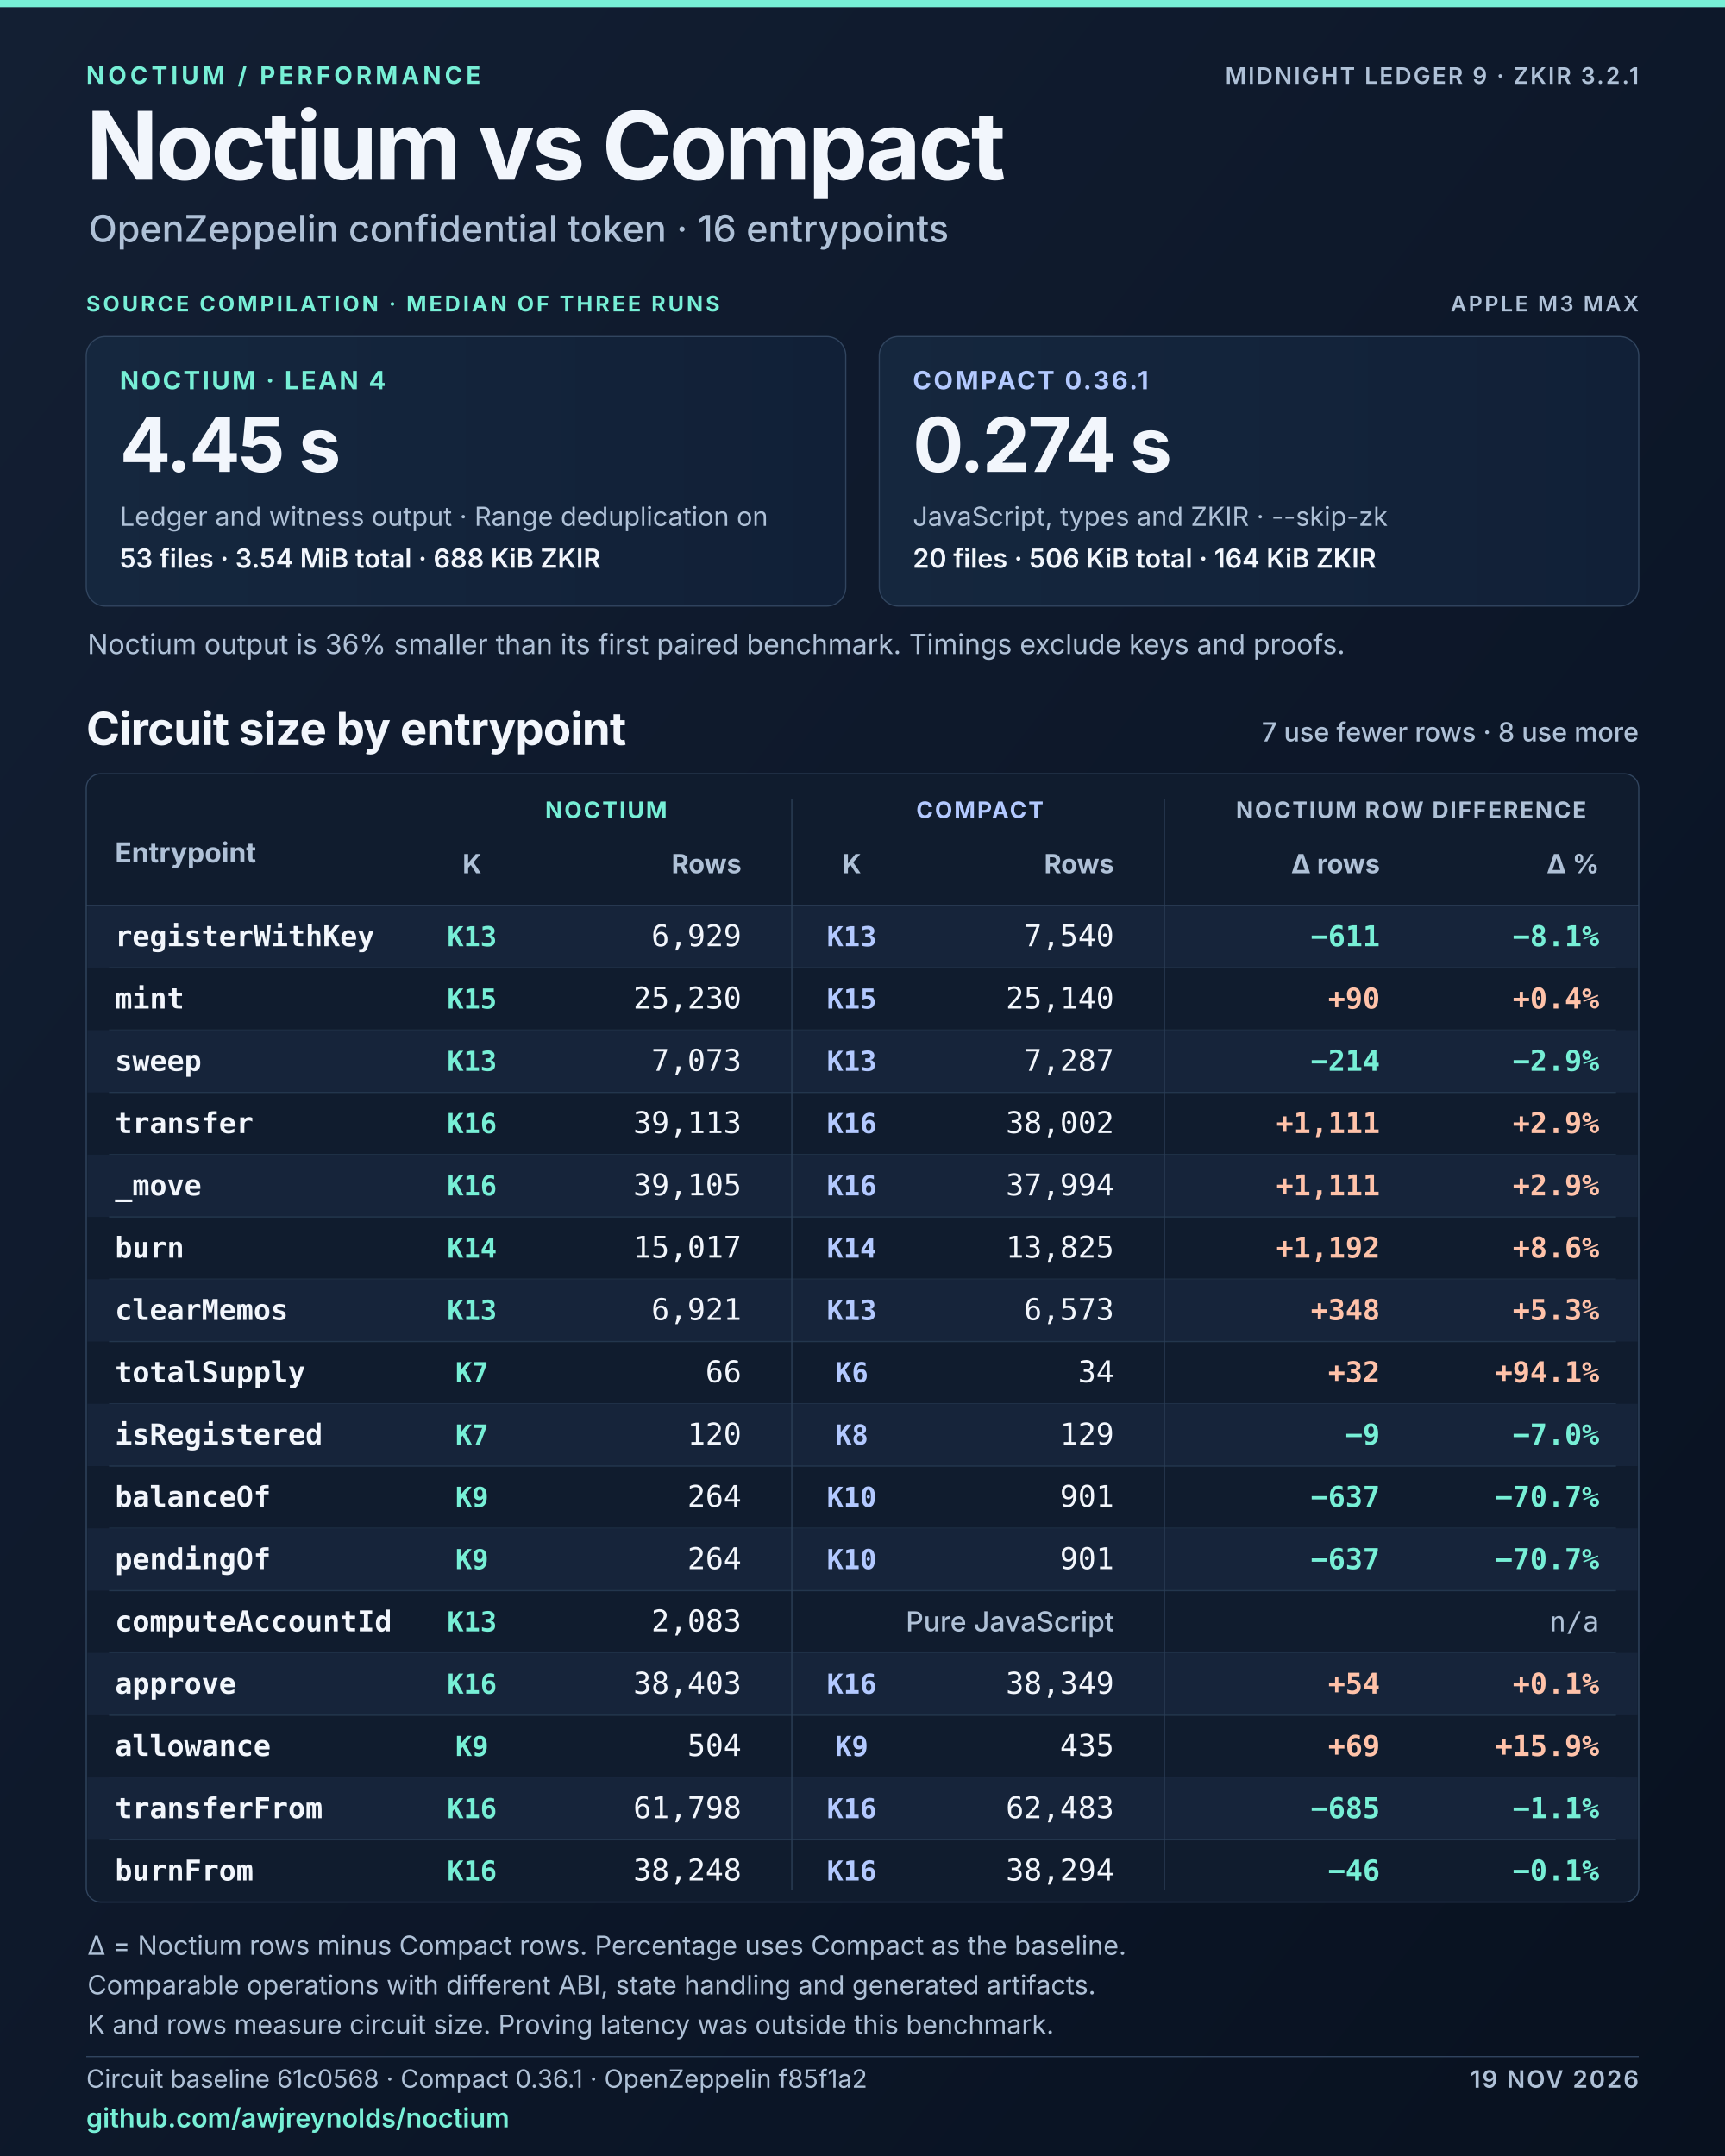
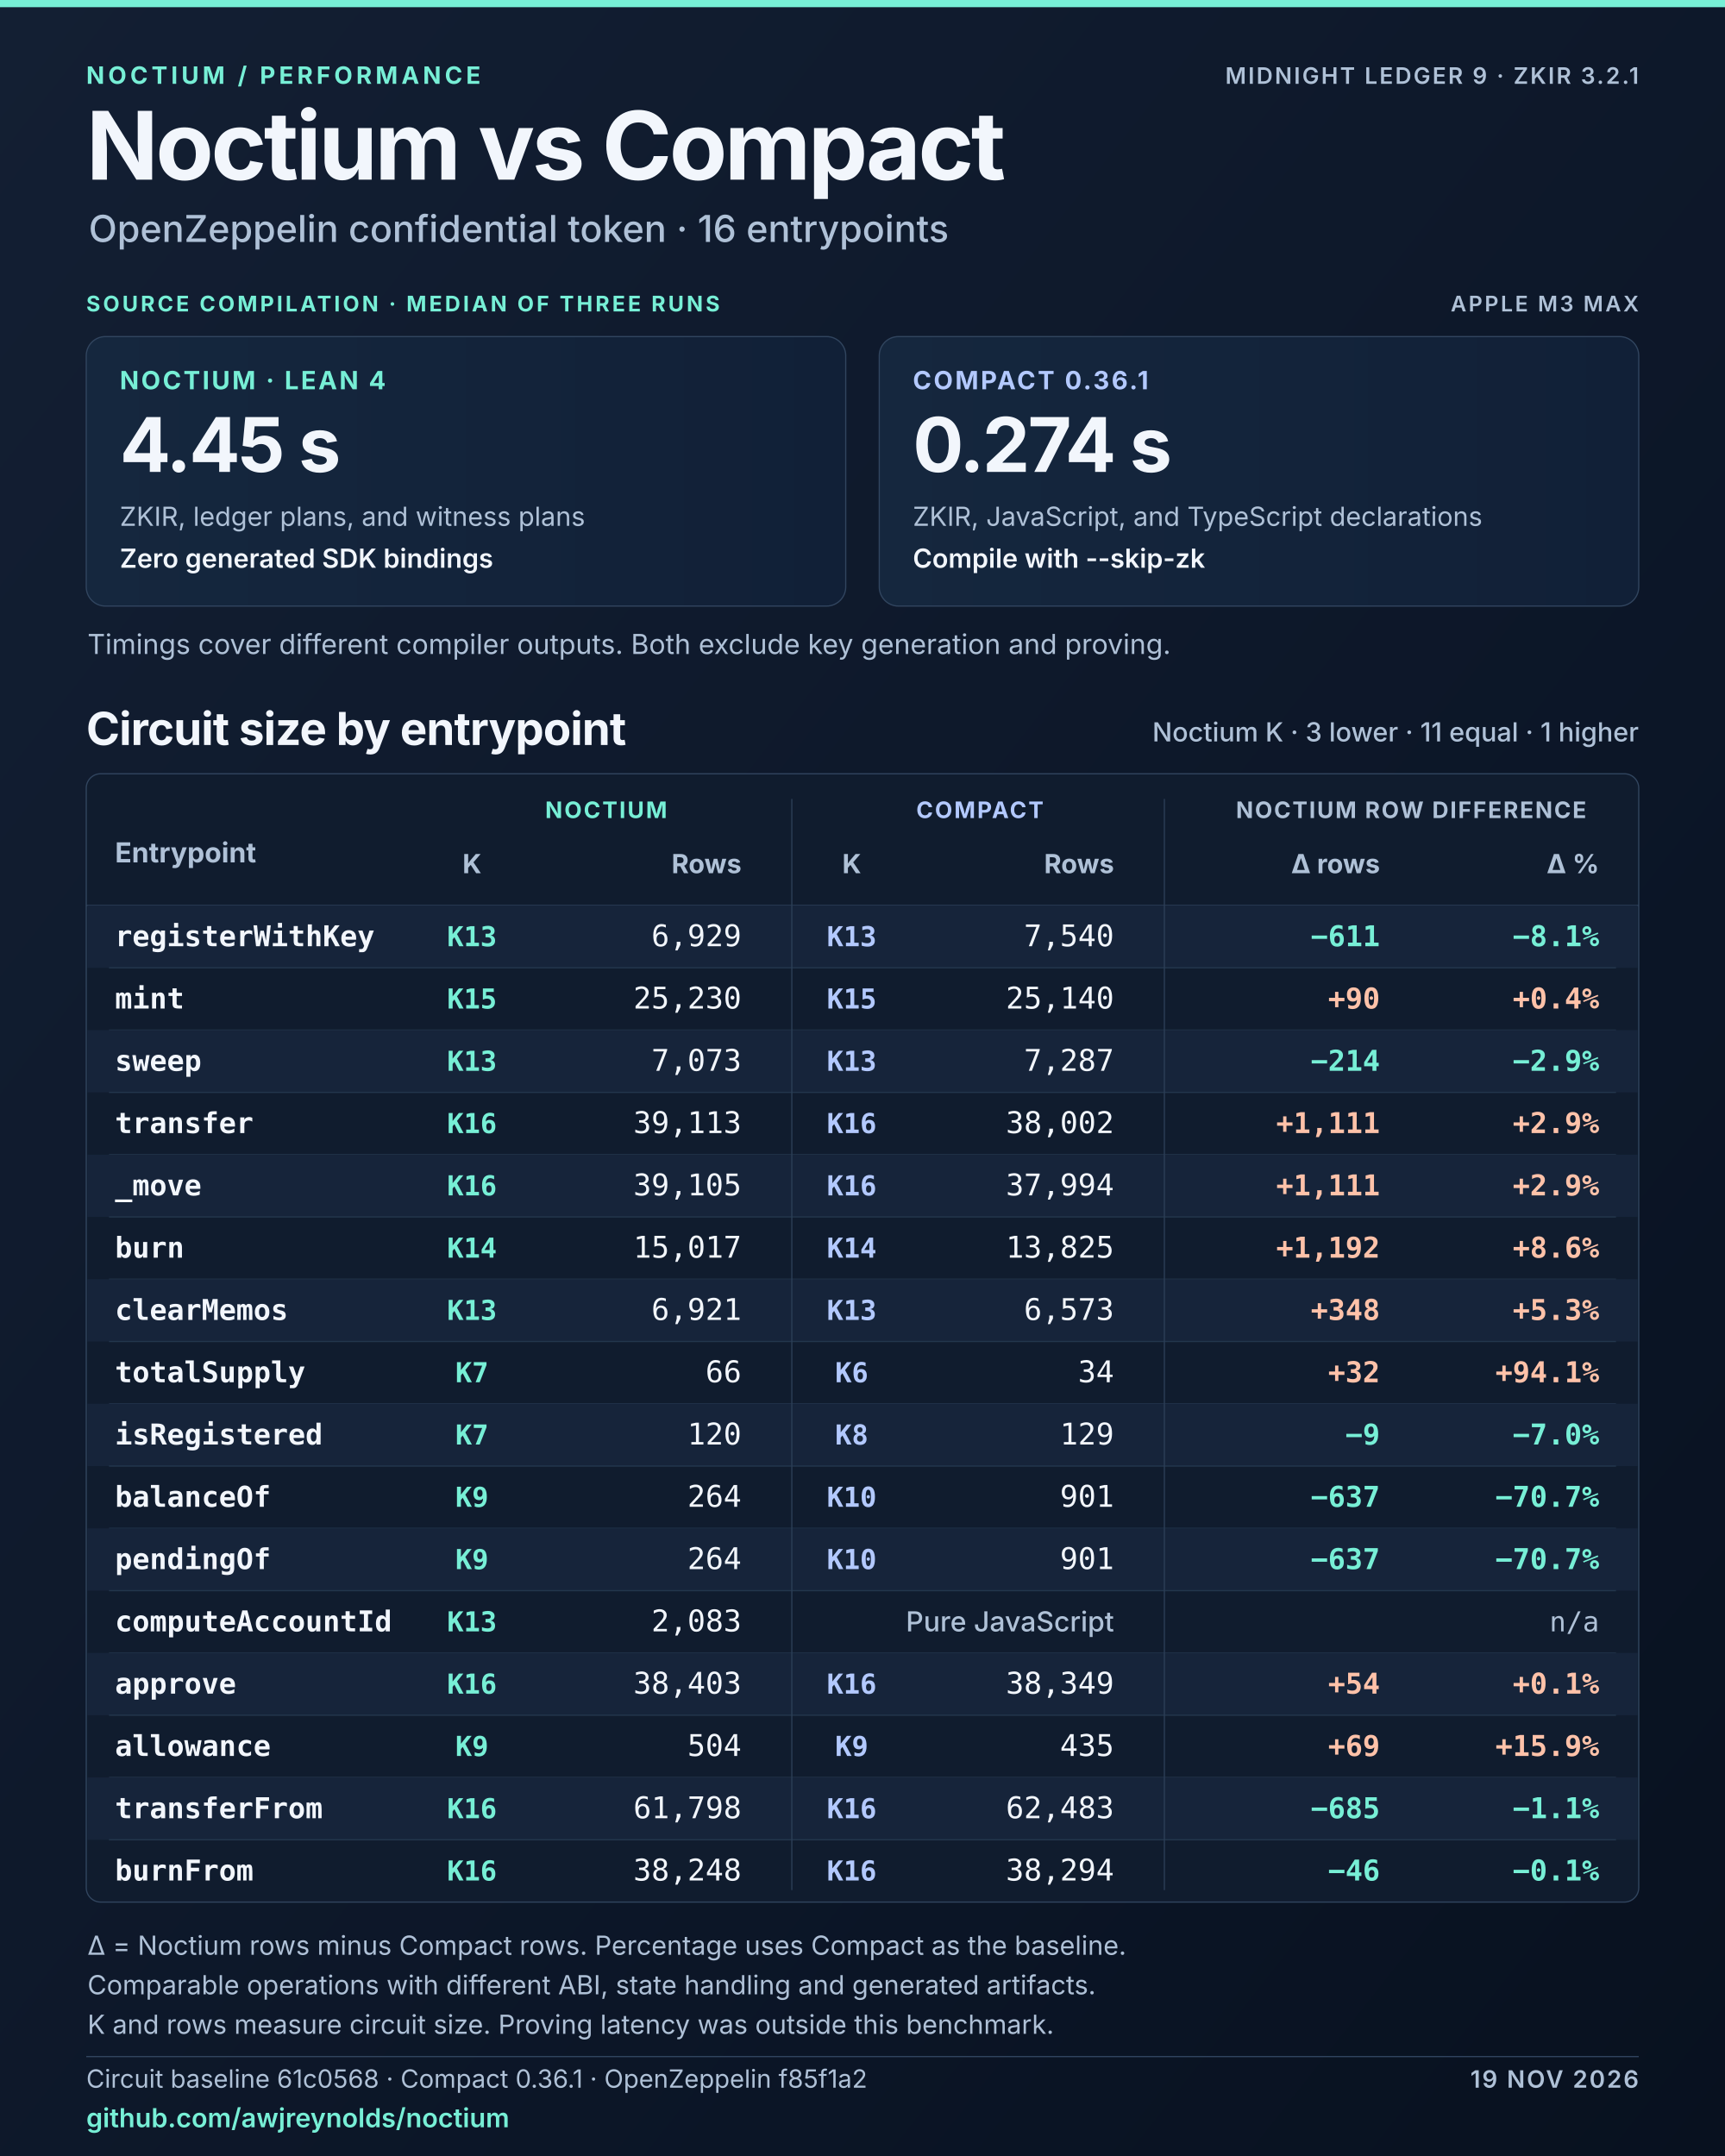
<svg xmlns="http://www.w3.org/2000/svg" width="1440" height="1800" viewBox="0 0 1440 1800" role="img" aria-labelledby="title desc">
  <defs>
    <linearGradient id="background" x2="1" y2="1">
      <stop stop-color="#131f33" />
      <stop offset="0.72" stop-color="#0b1526" />
      <stop offset="1" stop-color="#08111f" />
    </linearGradient>
    <linearGradient id="surface">
      <stop stop-color="#15273e" />
      <stop offset="1" stop-color="#112037" />
    </linearGradient>
  </defs>
  <rect width="1440" height="1800" fill="url(#background)" />
  <path d="M0 3H1440" stroke="#77efd6" stroke-width="6" />
  <g font-family="Inter, Arial, Helvetica, sans-serif">
    <text x="72" y="70" font-size="20" fill="#77efd6" font-weight="700" text-anchor="start" letter-spacing="3.0">NOCTIUM  /  PERFORMANCE</text>
    <text x="1368" y="70" font-size="19" fill="#afc1d7" font-weight="600" text-anchor="end" letter-spacing="1.6">MIDNIGHT LEDGER 9  ·  ZKIR 3.2.1</text>
    <text x="72" y="150" font-size="79" fill="#f2f6fc" font-weight="700" text-anchor="start" letter-spacing="-2.3">Noctium vs Compact</text>
    <text x="74" y="202" font-size="31" fill="#afc1d7" font-weight="500" text-anchor="start" letter-spacing="0">OpenZeppelin confidential token  ·  16 entrypoints</text>
    <text x="72" y="260" font-size="18" fill="#77efd6" font-weight="700" text-anchor="start" letter-spacing="2.2">SOURCE COMPILATION  ·  MEDIAN OF THREE RUNS</text>
    <text x="1368" y="260" font-size="18" fill="#afc1d7" font-weight="600" text-anchor="end" letter-spacing="1.8">APPLE M3 MAX</text>
    <rect x="72" y="281" width="634" height="225" rx="16" fill="url(#surface)" stroke="#31455f" />
    <rect x="734" y="281" width="634" height="225" rx="16" fill="url(#surface)" stroke="#31455f" />
    <text x="100" y="325" font-size="21" fill="#77efd6" font-weight="700" text-anchor="start" letter-spacing="1.8">NOCTIUM · LEAN 4</text>
    <text x="762" y="325" font-size="21" fill="#b3c9ff" font-weight="700" text-anchor="start" letter-spacing="1.8">COMPACT 0.36.1</text>
    <text x="100" y="394" font-size="63" fill="#f2f6fc" font-weight="700" text-anchor="start" letter-spacing="-1.8">4.45 s</text>
    <text x="762" y="394" font-size="63" fill="#f2f6fc" font-weight="700" text-anchor="start" letter-spacing="-1.8">0.274 s</text>
-     <text x="100" y="439" font-size="22" fill="#afc1d7" font-weight="400" text-anchor="start" letter-spacing="0">Ledger and witness output · Range deduplication on</text>
-     <text x="762" y="439" font-size="22" fill="#afc1d7" font-weight="400" text-anchor="start" letter-spacing="0">JavaScript, types and ZKIR · --skip-zk</text>
-     <text x="100" y="474" font-size="22" fill="#f2f6fc" font-weight="600" text-anchor="start" letter-spacing="0">53 files  ·  3.54 MiB total  ·  688 KiB ZKIR</text>
-     <text x="762" y="474" font-size="22" fill="#f2f6fc" font-weight="600" text-anchor="start" letter-spacing="0">20 files  ·  506 KiB total  ·  164 KiB ZKIR</text>
-     <text x="73" y="546" font-size="23" fill="#afc1d7" font-weight="400" text-anchor="start" letter-spacing="0">Noctium output is 36% smaller than its first paired benchmark. Timings exclude keys and proofs.</text>
+     <text x="100" y="439" font-size="22" fill="#afc1d7" font-weight="400" text-anchor="start" letter-spacing="0">ZKIR, ledger plans, and witness plans</text>
+     <text x="762" y="439" font-size="22" fill="#afc1d7" font-weight="400" text-anchor="start" letter-spacing="0">ZKIR, JavaScript, and TypeScript declarations</text>
+     <text x="100" y="474" font-size="22" fill="#f2f6fc" font-weight="600" text-anchor="start" letter-spacing="0">Zero generated SDK bindings</text>
+     <text x="762" y="474" font-size="22" fill="#f2f6fc" font-weight="600" text-anchor="start" letter-spacing="0">Compile with --skip-zk</text>
+     <text x="73" y="546" font-size="23" fill="#afc1d7" font-weight="400" text-anchor="start" letter-spacing="0">Timings cover different compiler outputs. Both exclude key generation and proving.</text>
    <text x="72" y="622" font-size="38" fill="#f2f6fc" font-weight="700" text-anchor="start" letter-spacing="-0.6">Circuit size by entrypoint</text>
-     <text x="1368" y="619" font-size="22" fill="#afc1d7" font-weight="500" text-anchor="end" letter-spacing="0">7 use fewer rows  ·  8 use more</text>
+     <text x="1368" y="619" font-size="22" fill="#afc1d7" font-weight="500" text-anchor="end" letter-spacing="0">Noctium K  ·  3 lower  ·  11 equal  ·  1 higher</text>
    <rect x="72" y="646" width="1296" height="942" rx="12" fill="#101c2e" stroke="#31455f" />
    <text x="96" y="720" font-size="23" fill="#afc1d7" font-weight="700" text-anchor="start" letter-spacing="0">Entrypoint</text>
    <text x="506" y="683" font-size="19" fill="#77efd6" font-weight="700" text-anchor="middle" letter-spacing="1.5">NOCTIUM</text>
    <text x="818" y="683" font-size="19" fill="#b3c9ff" font-weight="700" text-anchor="middle" letter-spacing="1.5">COMPACT</text>
    <text x="1178" y="683" font-size="19" fill="#afc1d7" font-weight="700" text-anchor="middle" letter-spacing="1.3">NOCTIUM ROW DIFFERENCE</text>
    <text x="394" y="729" font-size="22" fill="#afc1d7" font-weight="700" text-anchor="middle" letter-spacing="0">K</text>
    <text x="619" y="729" font-size="22" fill="#afc1d7" font-weight="700" text-anchor="end" letter-spacing="0">Rows</text>
    <text x="711" y="729" font-size="22" fill="#afc1d7" font-weight="700" text-anchor="middle" letter-spacing="0">K</text>
    <text x="930" y="729" font-size="22" fill="#afc1d7" font-weight="700" text-anchor="end" letter-spacing="0">Rows</text>
    <text x="1152" y="729" font-size="22" fill="#afc1d7" font-weight="700" text-anchor="end" letter-spacing="0">Δ rows</text>
    <text x="1335" y="729" font-size="22" fill="#afc1d7" font-weight="700" text-anchor="end" letter-spacing="0">Δ %</text>
    <path d="M72 756L1368 756" stroke="#31455f" stroke-width="1" />
    <rect x="73" y="756" width="1294" height="52" rx="0" fill="#16243a" />
    <path d="M91 808L1349 808" stroke="#23364d" stroke-width="1" />
    <text x="96" y="790" font-size="24" fill="#f2f6fc" font-weight="600" text-anchor="start" letter-spacing="0" font-family="SF Mono, Menlo, Consolas, monospace">registerWithKey</text>
    <text x="394" y="790" font-size="23" fill="#77efd6" font-weight="600" text-anchor="middle" letter-spacing="0" font-family="SF Mono, Menlo, Consolas, monospace">K13</text>
    <text x="619" y="790" font-size="25" fill="#f2f6fc" font-weight="500" text-anchor="end" letter-spacing="0" font-family="SF Mono, Menlo, Consolas, monospace">6,929</text>
    <text x="711" y="790" font-size="23" fill="#b3c9ff" font-weight="600" text-anchor="middle" letter-spacing="0" font-family="SF Mono, Menlo, Consolas, monospace">K13</text>
    <text x="930" y="790" font-size="25" fill="#f2f6fc" font-weight="500" text-anchor="end" letter-spacing="0" font-family="SF Mono, Menlo, Consolas, monospace">7,540</text>
    <text x="1152" y="790" font-size="24" fill="#77efd6" font-weight="600" text-anchor="end" letter-spacing="0" font-family="SF Mono, Menlo, Consolas, monospace">−611</text>
    <text x="1335" y="790" font-size="24" fill="#77efd6" font-weight="600" text-anchor="end" letter-spacing="0" font-family="SF Mono, Menlo, Consolas, monospace">−8.1%</text>
    <path d="M91 860L1349 860" stroke="#23364d" stroke-width="1" />
    <text x="96" y="842" font-size="24" fill="#f2f6fc" font-weight="600" text-anchor="start" letter-spacing="0" font-family="SF Mono, Menlo, Consolas, monospace">mint</text>
    <text x="394" y="842" font-size="23" fill="#77efd6" font-weight="600" text-anchor="middle" letter-spacing="0" font-family="SF Mono, Menlo, Consolas, monospace">K15</text>
    <text x="619" y="842" font-size="25" fill="#f2f6fc" font-weight="500" text-anchor="end" letter-spacing="0" font-family="SF Mono, Menlo, Consolas, monospace">25,230</text>
    <text x="711" y="842" font-size="23" fill="#b3c9ff" font-weight="600" text-anchor="middle" letter-spacing="0" font-family="SF Mono, Menlo, Consolas, monospace">K15</text>
    <text x="930" y="842" font-size="25" fill="#f2f6fc" font-weight="500" text-anchor="end" letter-spacing="0" font-family="SF Mono, Menlo, Consolas, monospace">25,140</text>
    <text x="1152" y="842" font-size="24" fill="#ffc2a9" font-weight="600" text-anchor="end" letter-spacing="0" font-family="SF Mono, Menlo, Consolas, monospace">+90</text>
    <text x="1335" y="842" font-size="24" fill="#ffc2a9" font-weight="600" text-anchor="end" letter-spacing="0" font-family="SF Mono, Menlo, Consolas, monospace">+0.4%</text>
    <rect x="73" y="860" width="1294" height="52" rx="0" fill="#16243a" />
    <path d="M91 912L1349 912" stroke="#23364d" stroke-width="1" />
    <text x="96" y="894" font-size="24" fill="#f2f6fc" font-weight="600" text-anchor="start" letter-spacing="0" font-family="SF Mono, Menlo, Consolas, monospace">sweep</text>
    <text x="394" y="894" font-size="23" fill="#77efd6" font-weight="600" text-anchor="middle" letter-spacing="0" font-family="SF Mono, Menlo, Consolas, monospace">K13</text>
    <text x="619" y="894" font-size="25" fill="#f2f6fc" font-weight="500" text-anchor="end" letter-spacing="0" font-family="SF Mono, Menlo, Consolas, monospace">7,073</text>
    <text x="711" y="894" font-size="23" fill="#b3c9ff" font-weight="600" text-anchor="middle" letter-spacing="0" font-family="SF Mono, Menlo, Consolas, monospace">K13</text>
    <text x="930" y="894" font-size="25" fill="#f2f6fc" font-weight="500" text-anchor="end" letter-spacing="0" font-family="SF Mono, Menlo, Consolas, monospace">7,287</text>
    <text x="1152" y="894" font-size="24" fill="#77efd6" font-weight="600" text-anchor="end" letter-spacing="0" font-family="SF Mono, Menlo, Consolas, monospace">−214</text>
    <text x="1335" y="894" font-size="24" fill="#77efd6" font-weight="600" text-anchor="end" letter-spacing="0" font-family="SF Mono, Menlo, Consolas, monospace">−2.9%</text>
    <path d="M91 964L1349 964" stroke="#23364d" stroke-width="1" />
    <text x="96" y="946" font-size="24" fill="#f2f6fc" font-weight="600" text-anchor="start" letter-spacing="0" font-family="SF Mono, Menlo, Consolas, monospace">transfer</text>
    <text x="394" y="946" font-size="23" fill="#77efd6" font-weight="600" text-anchor="middle" letter-spacing="0" font-family="SF Mono, Menlo, Consolas, monospace">K16</text>
    <text x="619" y="946" font-size="25" fill="#f2f6fc" font-weight="500" text-anchor="end" letter-spacing="0" font-family="SF Mono, Menlo, Consolas, monospace">39,113</text>
    <text x="711" y="946" font-size="23" fill="#b3c9ff" font-weight="600" text-anchor="middle" letter-spacing="0" font-family="SF Mono, Menlo, Consolas, monospace">K16</text>
    <text x="930" y="946" font-size="25" fill="#f2f6fc" font-weight="500" text-anchor="end" letter-spacing="0" font-family="SF Mono, Menlo, Consolas, monospace">38,002</text>
    <text x="1152" y="946" font-size="24" fill="#ffc2a9" font-weight="600" text-anchor="end" letter-spacing="0" font-family="SF Mono, Menlo, Consolas, monospace">+1,111</text>
    <text x="1335" y="946" font-size="24" fill="#ffc2a9" font-weight="600" text-anchor="end" letter-spacing="0" font-family="SF Mono, Menlo, Consolas, monospace">+2.9%</text>
    <rect x="73" y="964" width="1294" height="52" rx="0" fill="#16243a" />
    <path d="M91 1016L1349 1016" stroke="#23364d" stroke-width="1" />
    <text x="96" y="998" font-size="24" fill="#f2f6fc" font-weight="600" text-anchor="start" letter-spacing="0" font-family="SF Mono, Menlo, Consolas, monospace">_move</text>
    <text x="394" y="998" font-size="23" fill="#77efd6" font-weight="600" text-anchor="middle" letter-spacing="0" font-family="SF Mono, Menlo, Consolas, monospace">K16</text>
    <text x="619" y="998" font-size="25" fill="#f2f6fc" font-weight="500" text-anchor="end" letter-spacing="0" font-family="SF Mono, Menlo, Consolas, monospace">39,105</text>
    <text x="711" y="998" font-size="23" fill="#b3c9ff" font-weight="600" text-anchor="middle" letter-spacing="0" font-family="SF Mono, Menlo, Consolas, monospace">K16</text>
    <text x="930" y="998" font-size="25" fill="#f2f6fc" font-weight="500" text-anchor="end" letter-spacing="0" font-family="SF Mono, Menlo, Consolas, monospace">37,994</text>
    <text x="1152" y="998" font-size="24" fill="#ffc2a9" font-weight="600" text-anchor="end" letter-spacing="0" font-family="SF Mono, Menlo, Consolas, monospace">+1,111</text>
    <text x="1335" y="998" font-size="24" fill="#ffc2a9" font-weight="600" text-anchor="end" letter-spacing="0" font-family="SF Mono, Menlo, Consolas, monospace">+2.9%</text>
    <path d="M91 1068L1349 1068" stroke="#23364d" stroke-width="1" />
    <text x="96" y="1050" font-size="24" fill="#f2f6fc" font-weight="600" text-anchor="start" letter-spacing="0" font-family="SF Mono, Menlo, Consolas, monospace">burn</text>
    <text x="394" y="1050" font-size="23" fill="#77efd6" font-weight="600" text-anchor="middle" letter-spacing="0" font-family="SF Mono, Menlo, Consolas, monospace">K14</text>
    <text x="619" y="1050" font-size="25" fill="#f2f6fc" font-weight="500" text-anchor="end" letter-spacing="0" font-family="SF Mono, Menlo, Consolas, monospace">15,017</text>
    <text x="711" y="1050" font-size="23" fill="#b3c9ff" font-weight="600" text-anchor="middle" letter-spacing="0" font-family="SF Mono, Menlo, Consolas, monospace">K14</text>
    <text x="930" y="1050" font-size="25" fill="#f2f6fc" font-weight="500" text-anchor="end" letter-spacing="0" font-family="SF Mono, Menlo, Consolas, monospace">13,825</text>
    <text x="1152" y="1050" font-size="24" fill="#ffc2a9" font-weight="600" text-anchor="end" letter-spacing="0" font-family="SF Mono, Menlo, Consolas, monospace">+1,192</text>
    <text x="1335" y="1050" font-size="24" fill="#ffc2a9" font-weight="600" text-anchor="end" letter-spacing="0" font-family="SF Mono, Menlo, Consolas, monospace">+8.6%</text>
    <rect x="73" y="1068" width="1294" height="52" rx="0" fill="#16243a" />
    <path d="M91 1120L1349 1120" stroke="#23364d" stroke-width="1" />
    <text x="96" y="1102" font-size="24" fill="#f2f6fc" font-weight="600" text-anchor="start" letter-spacing="0" font-family="SF Mono, Menlo, Consolas, monospace">clearMemos</text>
    <text x="394" y="1102" font-size="23" fill="#77efd6" font-weight="600" text-anchor="middle" letter-spacing="0" font-family="SF Mono, Menlo, Consolas, monospace">K13</text>
    <text x="619" y="1102" font-size="25" fill="#f2f6fc" font-weight="500" text-anchor="end" letter-spacing="0" font-family="SF Mono, Menlo, Consolas, monospace">6,921</text>
    <text x="711" y="1102" font-size="23" fill="#b3c9ff" font-weight="600" text-anchor="middle" letter-spacing="0" font-family="SF Mono, Menlo, Consolas, monospace">K13</text>
    <text x="930" y="1102" font-size="25" fill="#f2f6fc" font-weight="500" text-anchor="end" letter-spacing="0" font-family="SF Mono, Menlo, Consolas, monospace">6,573</text>
    <text x="1152" y="1102" font-size="24" fill="#ffc2a9" font-weight="600" text-anchor="end" letter-spacing="0" font-family="SF Mono, Menlo, Consolas, monospace">+348</text>
    <text x="1335" y="1102" font-size="24" fill="#ffc2a9" font-weight="600" text-anchor="end" letter-spacing="0" font-family="SF Mono, Menlo, Consolas, monospace">+5.3%</text>
    <path d="M91 1172L1349 1172" stroke="#23364d" stroke-width="1" />
    <text x="96" y="1154" font-size="24" fill="#f2f6fc" font-weight="600" text-anchor="start" letter-spacing="0" font-family="SF Mono, Menlo, Consolas, monospace">totalSupply</text>
    <text x="394" y="1154" font-size="23" fill="#77efd6" font-weight="600" text-anchor="middle" letter-spacing="0" font-family="SF Mono, Menlo, Consolas, monospace">K7</text>
    <text x="619" y="1154" font-size="25" fill="#f2f6fc" font-weight="500" text-anchor="end" letter-spacing="0" font-family="SF Mono, Menlo, Consolas, monospace">66</text>
    <text x="711" y="1154" font-size="23" fill="#b3c9ff" font-weight="600" text-anchor="middle" letter-spacing="0" font-family="SF Mono, Menlo, Consolas, monospace">K6</text>
    <text x="930" y="1154" font-size="25" fill="#f2f6fc" font-weight="500" text-anchor="end" letter-spacing="0" font-family="SF Mono, Menlo, Consolas, monospace">34</text>
    <text x="1152" y="1154" font-size="24" fill="#ffc2a9" font-weight="600" text-anchor="end" letter-spacing="0" font-family="SF Mono, Menlo, Consolas, monospace">+32</text>
    <text x="1335" y="1154" font-size="24" fill="#ffc2a9" font-weight="600" text-anchor="end" letter-spacing="0" font-family="SF Mono, Menlo, Consolas, monospace">+94.1%</text>
    <rect x="73" y="1172" width="1294" height="52" rx="0" fill="#16243a" />
    <path d="M91 1224L1349 1224" stroke="#23364d" stroke-width="1" />
    <text x="96" y="1206" font-size="24" fill="#f2f6fc" font-weight="600" text-anchor="start" letter-spacing="0" font-family="SF Mono, Menlo, Consolas, monospace">isRegistered</text>
    <text x="394" y="1206" font-size="23" fill="#77efd6" font-weight="600" text-anchor="middle" letter-spacing="0" font-family="SF Mono, Menlo, Consolas, monospace">K7</text>
    <text x="619" y="1206" font-size="25" fill="#f2f6fc" font-weight="500" text-anchor="end" letter-spacing="0" font-family="SF Mono, Menlo, Consolas, monospace">120</text>
    <text x="711" y="1206" font-size="23" fill="#b3c9ff" font-weight="600" text-anchor="middle" letter-spacing="0" font-family="SF Mono, Menlo, Consolas, monospace">K8</text>
    <text x="930" y="1206" font-size="25" fill="#f2f6fc" font-weight="500" text-anchor="end" letter-spacing="0" font-family="SF Mono, Menlo, Consolas, monospace">129</text>
    <text x="1152" y="1206" font-size="24" fill="#77efd6" font-weight="600" text-anchor="end" letter-spacing="0" font-family="SF Mono, Menlo, Consolas, monospace">−9</text>
    <text x="1335" y="1206" font-size="24" fill="#77efd6" font-weight="600" text-anchor="end" letter-spacing="0" font-family="SF Mono, Menlo, Consolas, monospace">−7.0%</text>
    <path d="M91 1276L1349 1276" stroke="#23364d" stroke-width="1" />
    <text x="96" y="1258" font-size="24" fill="#f2f6fc" font-weight="600" text-anchor="start" letter-spacing="0" font-family="SF Mono, Menlo, Consolas, monospace">balanceOf</text>
    <text x="394" y="1258" font-size="23" fill="#77efd6" font-weight="600" text-anchor="middle" letter-spacing="0" font-family="SF Mono, Menlo, Consolas, monospace">K9</text>
    <text x="619" y="1258" font-size="25" fill="#f2f6fc" font-weight="500" text-anchor="end" letter-spacing="0" font-family="SF Mono, Menlo, Consolas, monospace">264</text>
    <text x="711" y="1258" font-size="23" fill="#b3c9ff" font-weight="600" text-anchor="middle" letter-spacing="0" font-family="SF Mono, Menlo, Consolas, monospace">K10</text>
    <text x="930" y="1258" font-size="25" fill="#f2f6fc" font-weight="500" text-anchor="end" letter-spacing="0" font-family="SF Mono, Menlo, Consolas, monospace">901</text>
    <text x="1152" y="1258" font-size="24" fill="#77efd6" font-weight="600" text-anchor="end" letter-spacing="0" font-family="SF Mono, Menlo, Consolas, monospace">−637</text>
    <text x="1335" y="1258" font-size="24" fill="#77efd6" font-weight="600" text-anchor="end" letter-spacing="0" font-family="SF Mono, Menlo, Consolas, monospace">−70.7%</text>
    <rect x="73" y="1276" width="1294" height="52" rx="0" fill="#16243a" />
    <path d="M91 1328L1349 1328" stroke="#23364d" stroke-width="1" />
    <text x="96" y="1310" font-size="24" fill="#f2f6fc" font-weight="600" text-anchor="start" letter-spacing="0" font-family="SF Mono, Menlo, Consolas, monospace">pendingOf</text>
    <text x="394" y="1310" font-size="23" fill="#77efd6" font-weight="600" text-anchor="middle" letter-spacing="0" font-family="SF Mono, Menlo, Consolas, monospace">K9</text>
    <text x="619" y="1310" font-size="25" fill="#f2f6fc" font-weight="500" text-anchor="end" letter-spacing="0" font-family="SF Mono, Menlo, Consolas, monospace">264</text>
    <text x="711" y="1310" font-size="23" fill="#b3c9ff" font-weight="600" text-anchor="middle" letter-spacing="0" font-family="SF Mono, Menlo, Consolas, monospace">K10</text>
    <text x="930" y="1310" font-size="25" fill="#f2f6fc" font-weight="500" text-anchor="end" letter-spacing="0" font-family="SF Mono, Menlo, Consolas, monospace">901</text>
    <text x="1152" y="1310" font-size="24" fill="#77efd6" font-weight="600" text-anchor="end" letter-spacing="0" font-family="SF Mono, Menlo, Consolas, monospace">−637</text>
    <text x="1335" y="1310" font-size="24" fill="#77efd6" font-weight="600" text-anchor="end" letter-spacing="0" font-family="SF Mono, Menlo, Consolas, monospace">−70.7%</text>
    <path d="M91 1380L1349 1380" stroke="#23364d" stroke-width="1" />
    <text x="96" y="1362" font-size="24" fill="#f2f6fc" font-weight="600" text-anchor="start" letter-spacing="0" font-family="SF Mono, Menlo, Consolas, monospace">computeAccountId</text>
    <text x="394" y="1362" font-size="23" fill="#77efd6" font-weight="600" text-anchor="middle" letter-spacing="0" font-family="SF Mono, Menlo, Consolas, monospace">K13</text>
    <text x="619" y="1362" font-size="25" fill="#f2f6fc" font-weight="500" text-anchor="end" letter-spacing="0" font-family="SF Mono, Menlo, Consolas, monospace">2,083</text>
    <text x="930" y="1362" font-size="23" fill="#afc1d7" font-weight="500" text-anchor="end" letter-spacing="0">Pure JavaScript</text>
    <text x="1335" y="1362" font-size="23" fill="#afc1d7" font-weight="500" text-anchor="end" letter-spacing="0" font-family="SF Mono, Menlo, Consolas, monospace">n/a</text>
    <rect x="73" y="1380" width="1294" height="52" rx="0" fill="#16243a" />
    <path d="M91 1432L1349 1432" stroke="#23364d" stroke-width="1" />
    <text x="96" y="1414" font-size="24" fill="#f2f6fc" font-weight="600" text-anchor="start" letter-spacing="0" font-family="SF Mono, Menlo, Consolas, monospace">approve</text>
    <text x="394" y="1414" font-size="23" fill="#77efd6" font-weight="600" text-anchor="middle" letter-spacing="0" font-family="SF Mono, Menlo, Consolas, monospace">K16</text>
    <text x="619" y="1414" font-size="25" fill="#f2f6fc" font-weight="500" text-anchor="end" letter-spacing="0" font-family="SF Mono, Menlo, Consolas, monospace">38,403</text>
    <text x="711" y="1414" font-size="23" fill="#b3c9ff" font-weight="600" text-anchor="middle" letter-spacing="0" font-family="SF Mono, Menlo, Consolas, monospace">K16</text>
    <text x="930" y="1414" font-size="25" fill="#f2f6fc" font-weight="500" text-anchor="end" letter-spacing="0" font-family="SF Mono, Menlo, Consolas, monospace">38,349</text>
    <text x="1152" y="1414" font-size="24" fill="#ffc2a9" font-weight="600" text-anchor="end" letter-spacing="0" font-family="SF Mono, Menlo, Consolas, monospace">+54</text>
    <text x="1335" y="1414" font-size="24" fill="#ffc2a9" font-weight="600" text-anchor="end" letter-spacing="0" font-family="SF Mono, Menlo, Consolas, monospace">+0.1%</text>
    <path d="M91 1484L1349 1484" stroke="#23364d" stroke-width="1" />
    <text x="96" y="1466" font-size="24" fill="#f2f6fc" font-weight="600" text-anchor="start" letter-spacing="0" font-family="SF Mono, Menlo, Consolas, monospace">allowance</text>
    <text x="394" y="1466" font-size="23" fill="#77efd6" font-weight="600" text-anchor="middle" letter-spacing="0" font-family="SF Mono, Menlo, Consolas, monospace">K9</text>
    <text x="619" y="1466" font-size="25" fill="#f2f6fc" font-weight="500" text-anchor="end" letter-spacing="0" font-family="SF Mono, Menlo, Consolas, monospace">504</text>
    <text x="711" y="1466" font-size="23" fill="#b3c9ff" font-weight="600" text-anchor="middle" letter-spacing="0" font-family="SF Mono, Menlo, Consolas, monospace">K9</text>
    <text x="930" y="1466" font-size="25" fill="#f2f6fc" font-weight="500" text-anchor="end" letter-spacing="0" font-family="SF Mono, Menlo, Consolas, monospace">435</text>
    <text x="1152" y="1466" font-size="24" fill="#ffc2a9" font-weight="600" text-anchor="end" letter-spacing="0" font-family="SF Mono, Menlo, Consolas, monospace">+69</text>
    <text x="1335" y="1466" font-size="24" fill="#ffc2a9" font-weight="600" text-anchor="end" letter-spacing="0" font-family="SF Mono, Menlo, Consolas, monospace">+15.9%</text>
    <rect x="73" y="1484" width="1294" height="52" rx="0" fill="#16243a" />
    <path d="M91 1536L1349 1536" stroke="#23364d" stroke-width="1" />
    <text x="96" y="1518" font-size="24" fill="#f2f6fc" font-weight="600" text-anchor="start" letter-spacing="0" font-family="SF Mono, Menlo, Consolas, monospace">transferFrom</text>
    <text x="394" y="1518" font-size="23" fill="#77efd6" font-weight="600" text-anchor="middle" letter-spacing="0" font-family="SF Mono, Menlo, Consolas, monospace">K16</text>
    <text x="619" y="1518" font-size="25" fill="#f2f6fc" font-weight="500" text-anchor="end" letter-spacing="0" font-family="SF Mono, Menlo, Consolas, monospace">61,798</text>
    <text x="711" y="1518" font-size="23" fill="#b3c9ff" font-weight="600" text-anchor="middle" letter-spacing="0" font-family="SF Mono, Menlo, Consolas, monospace">K16</text>
    <text x="930" y="1518" font-size="25" fill="#f2f6fc" font-weight="500" text-anchor="end" letter-spacing="0" font-family="SF Mono, Menlo, Consolas, monospace">62,483</text>
    <text x="1152" y="1518" font-size="24" fill="#77efd6" font-weight="600" text-anchor="end" letter-spacing="0" font-family="SF Mono, Menlo, Consolas, monospace">−685</text>
    <text x="1335" y="1518" font-size="24" fill="#77efd6" font-weight="600" text-anchor="end" letter-spacing="0" font-family="SF Mono, Menlo, Consolas, monospace">−1.1%</text>
    <text x="96" y="1570" font-size="24" fill="#f2f6fc" font-weight="600" text-anchor="start" letter-spacing="0" font-family="SF Mono, Menlo, Consolas, monospace">burnFrom</text>
    <text x="394" y="1570" font-size="23" fill="#77efd6" font-weight="600" text-anchor="middle" letter-spacing="0" font-family="SF Mono, Menlo, Consolas, monospace">K16</text>
    <text x="619" y="1570" font-size="25" fill="#f2f6fc" font-weight="500" text-anchor="end" letter-spacing="0" font-family="SF Mono, Menlo, Consolas, monospace">38,248</text>
    <text x="711" y="1570" font-size="23" fill="#b3c9ff" font-weight="600" text-anchor="middle" letter-spacing="0" font-family="SF Mono, Menlo, Consolas, monospace">K16</text>
    <text x="930" y="1570" font-size="25" fill="#f2f6fc" font-weight="500" text-anchor="end" letter-spacing="0" font-family="SF Mono, Menlo, Consolas, monospace">38,294</text>
    <text x="1152" y="1570" font-size="24" fill="#77efd6" font-weight="600" text-anchor="end" letter-spacing="0" font-family="SF Mono, Menlo, Consolas, monospace">−46</text>
    <text x="1335" y="1570" font-size="24" fill="#77efd6" font-weight="600" text-anchor="end" letter-spacing="0" font-family="SF Mono, Menlo, Consolas, monospace">−0.1%</text>
    <path d="M661 667L661 1578" stroke="#2b3e56" stroke-width="1" />
    <path d="M972 667L972 1578" stroke="#2b3e56" stroke-width="1" />
    <text x="73" y="1632" font-size="22" fill="#afc1d7" font-weight="400" text-anchor="start" letter-spacing="0">Δ = Noctium rows minus Compact rows. Percentage uses Compact as the baseline.</text>
    <text x="73" y="1665" font-size="22" fill="#afc1d7" font-weight="400" text-anchor="start" letter-spacing="0">Comparable operations with different ABI, state handling and generated artifacts.</text>
    <text x="73" y="1698" font-size="22" fill="#afc1d7" font-weight="400" text-anchor="start" letter-spacing="0">K and rows measure circuit size. Proving latency was outside this benchmark.</text>
    <path d="M72 1717L1368 1717" stroke="#31455f" stroke-width="1" />
    <text x="72" y="1743" font-size="21" fill="#afc1d7" font-weight="400" text-anchor="start" letter-spacing="0">Circuit baseline 61c0568 · Compact 0.36.1 · OpenZeppelin f85f1a2</text>
    <text x="1368" y="1743" font-size="20" fill="#afc1d7" font-weight="600" text-anchor="end" letter-spacing="1.4">19 NOV 2026</text>
    <text x="72" y="1776" font-size="22" fill="#77efd6" font-weight="600" text-anchor="start" letter-spacing="0">github.com/awjreynolds/noctium</text>
  </g>
</svg>
